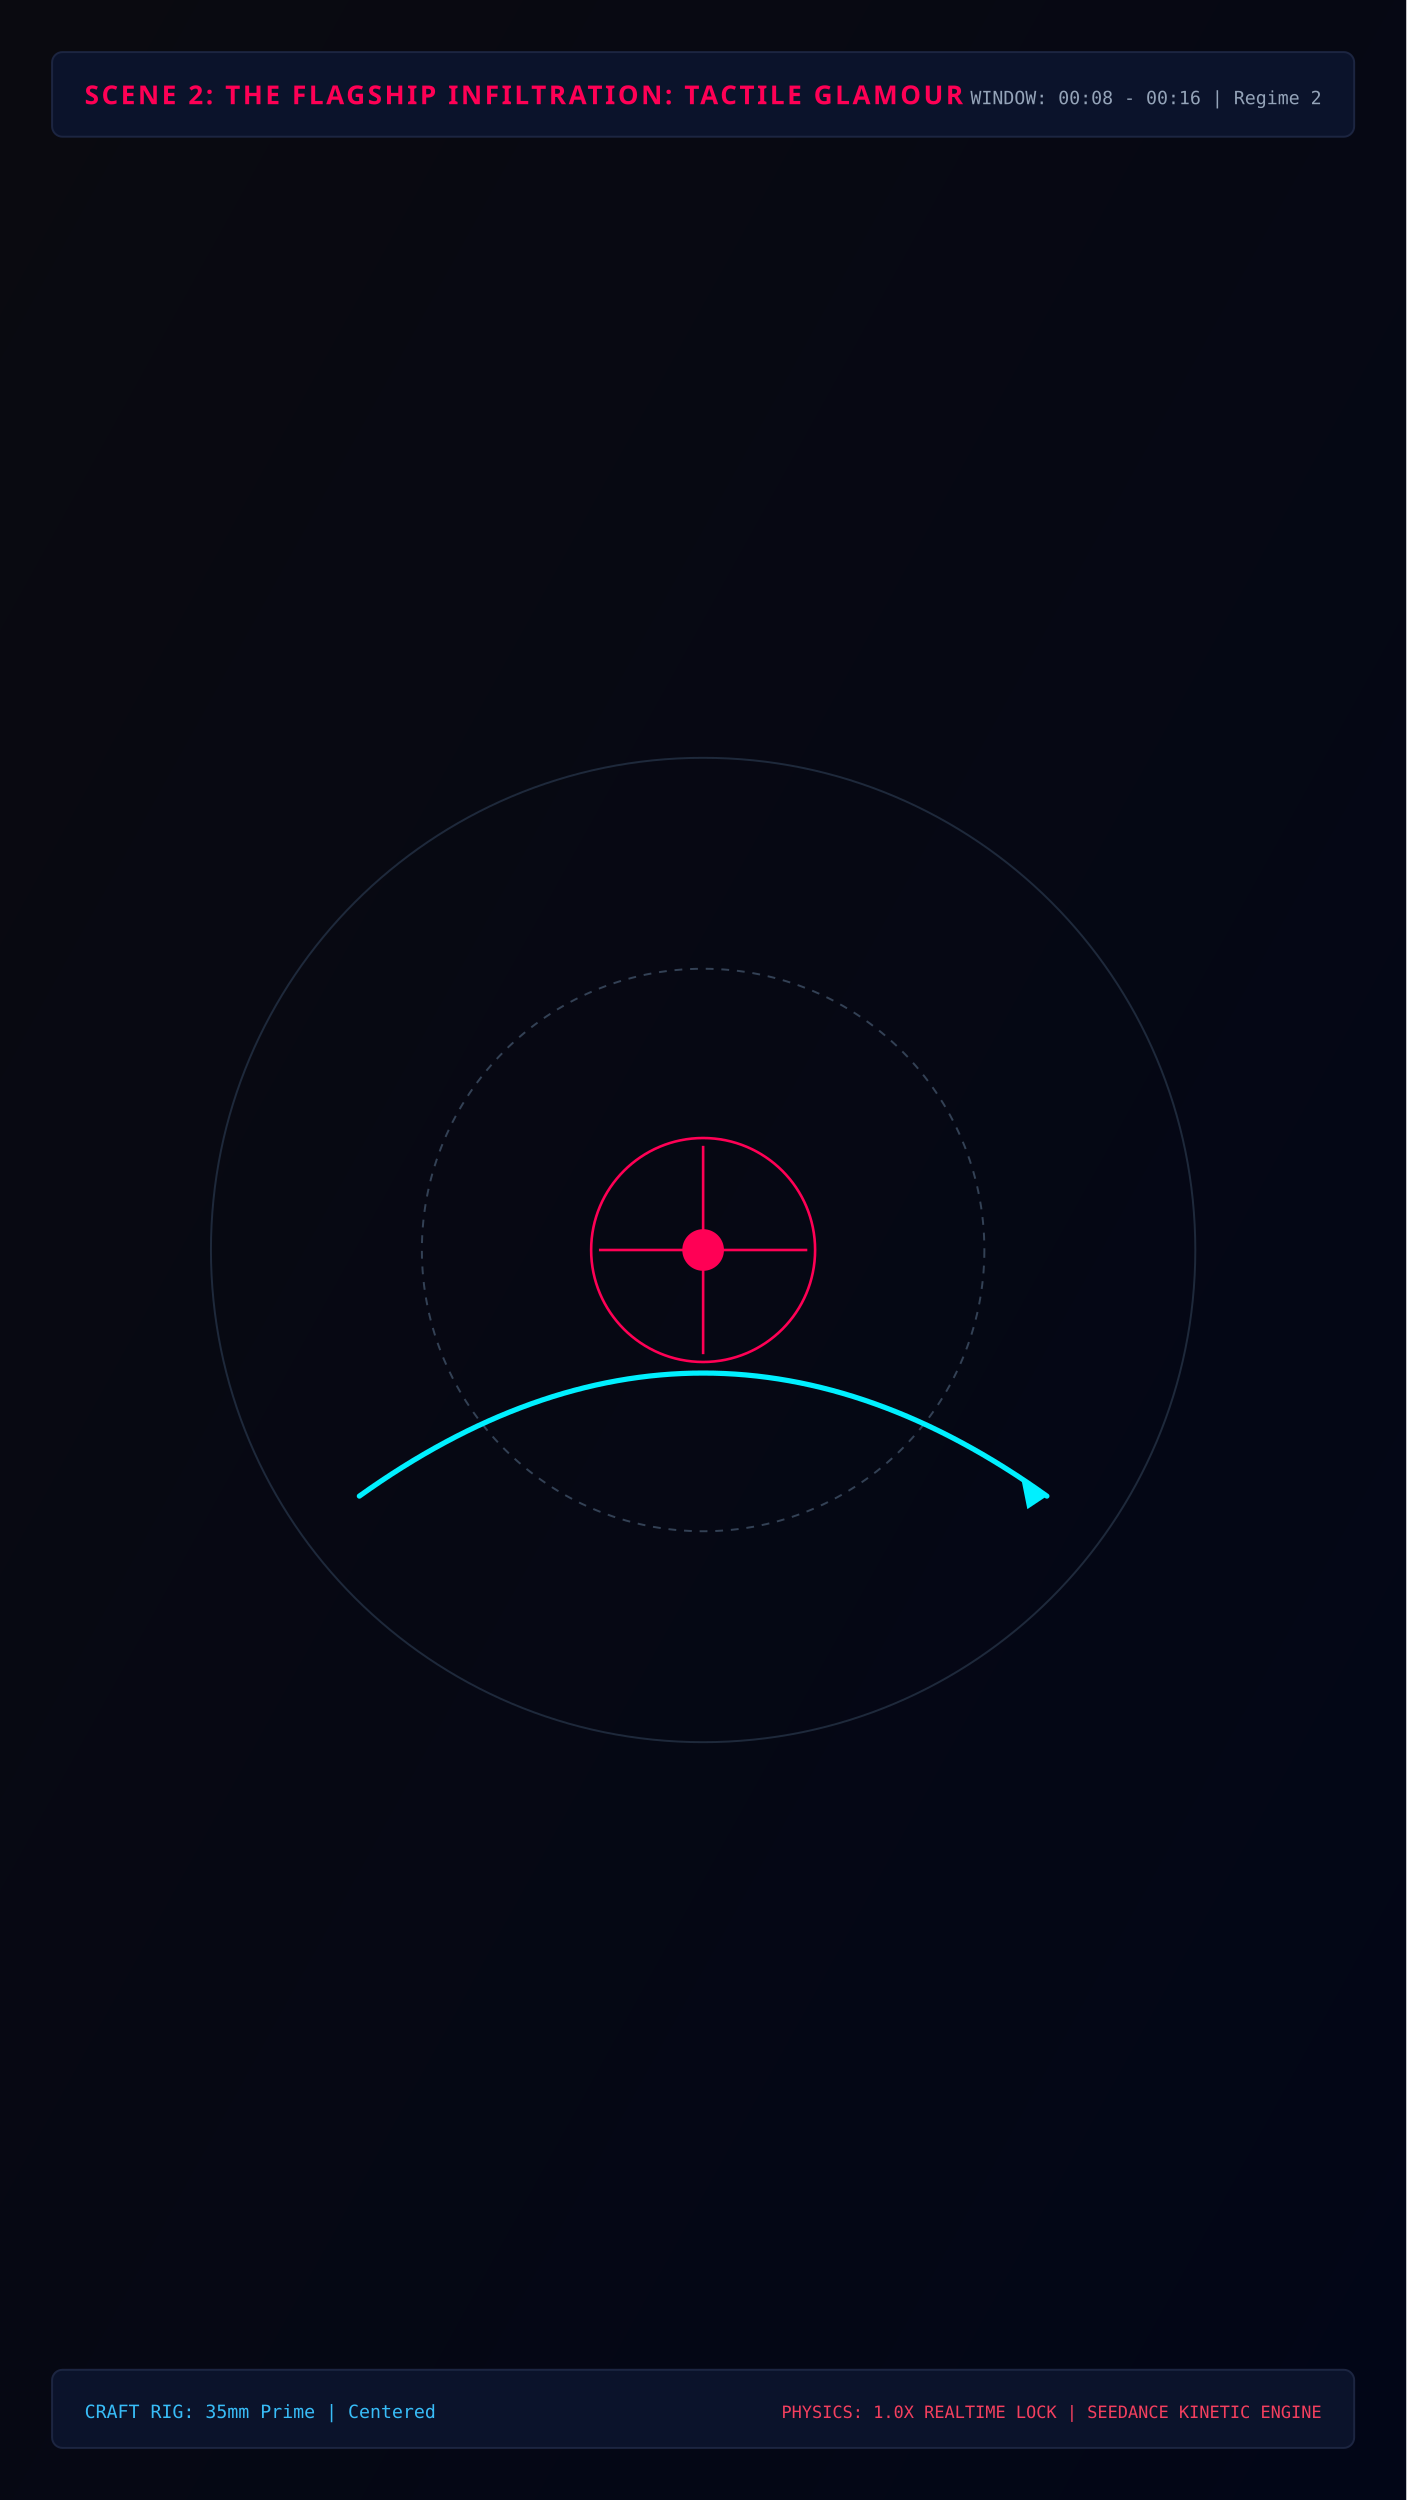
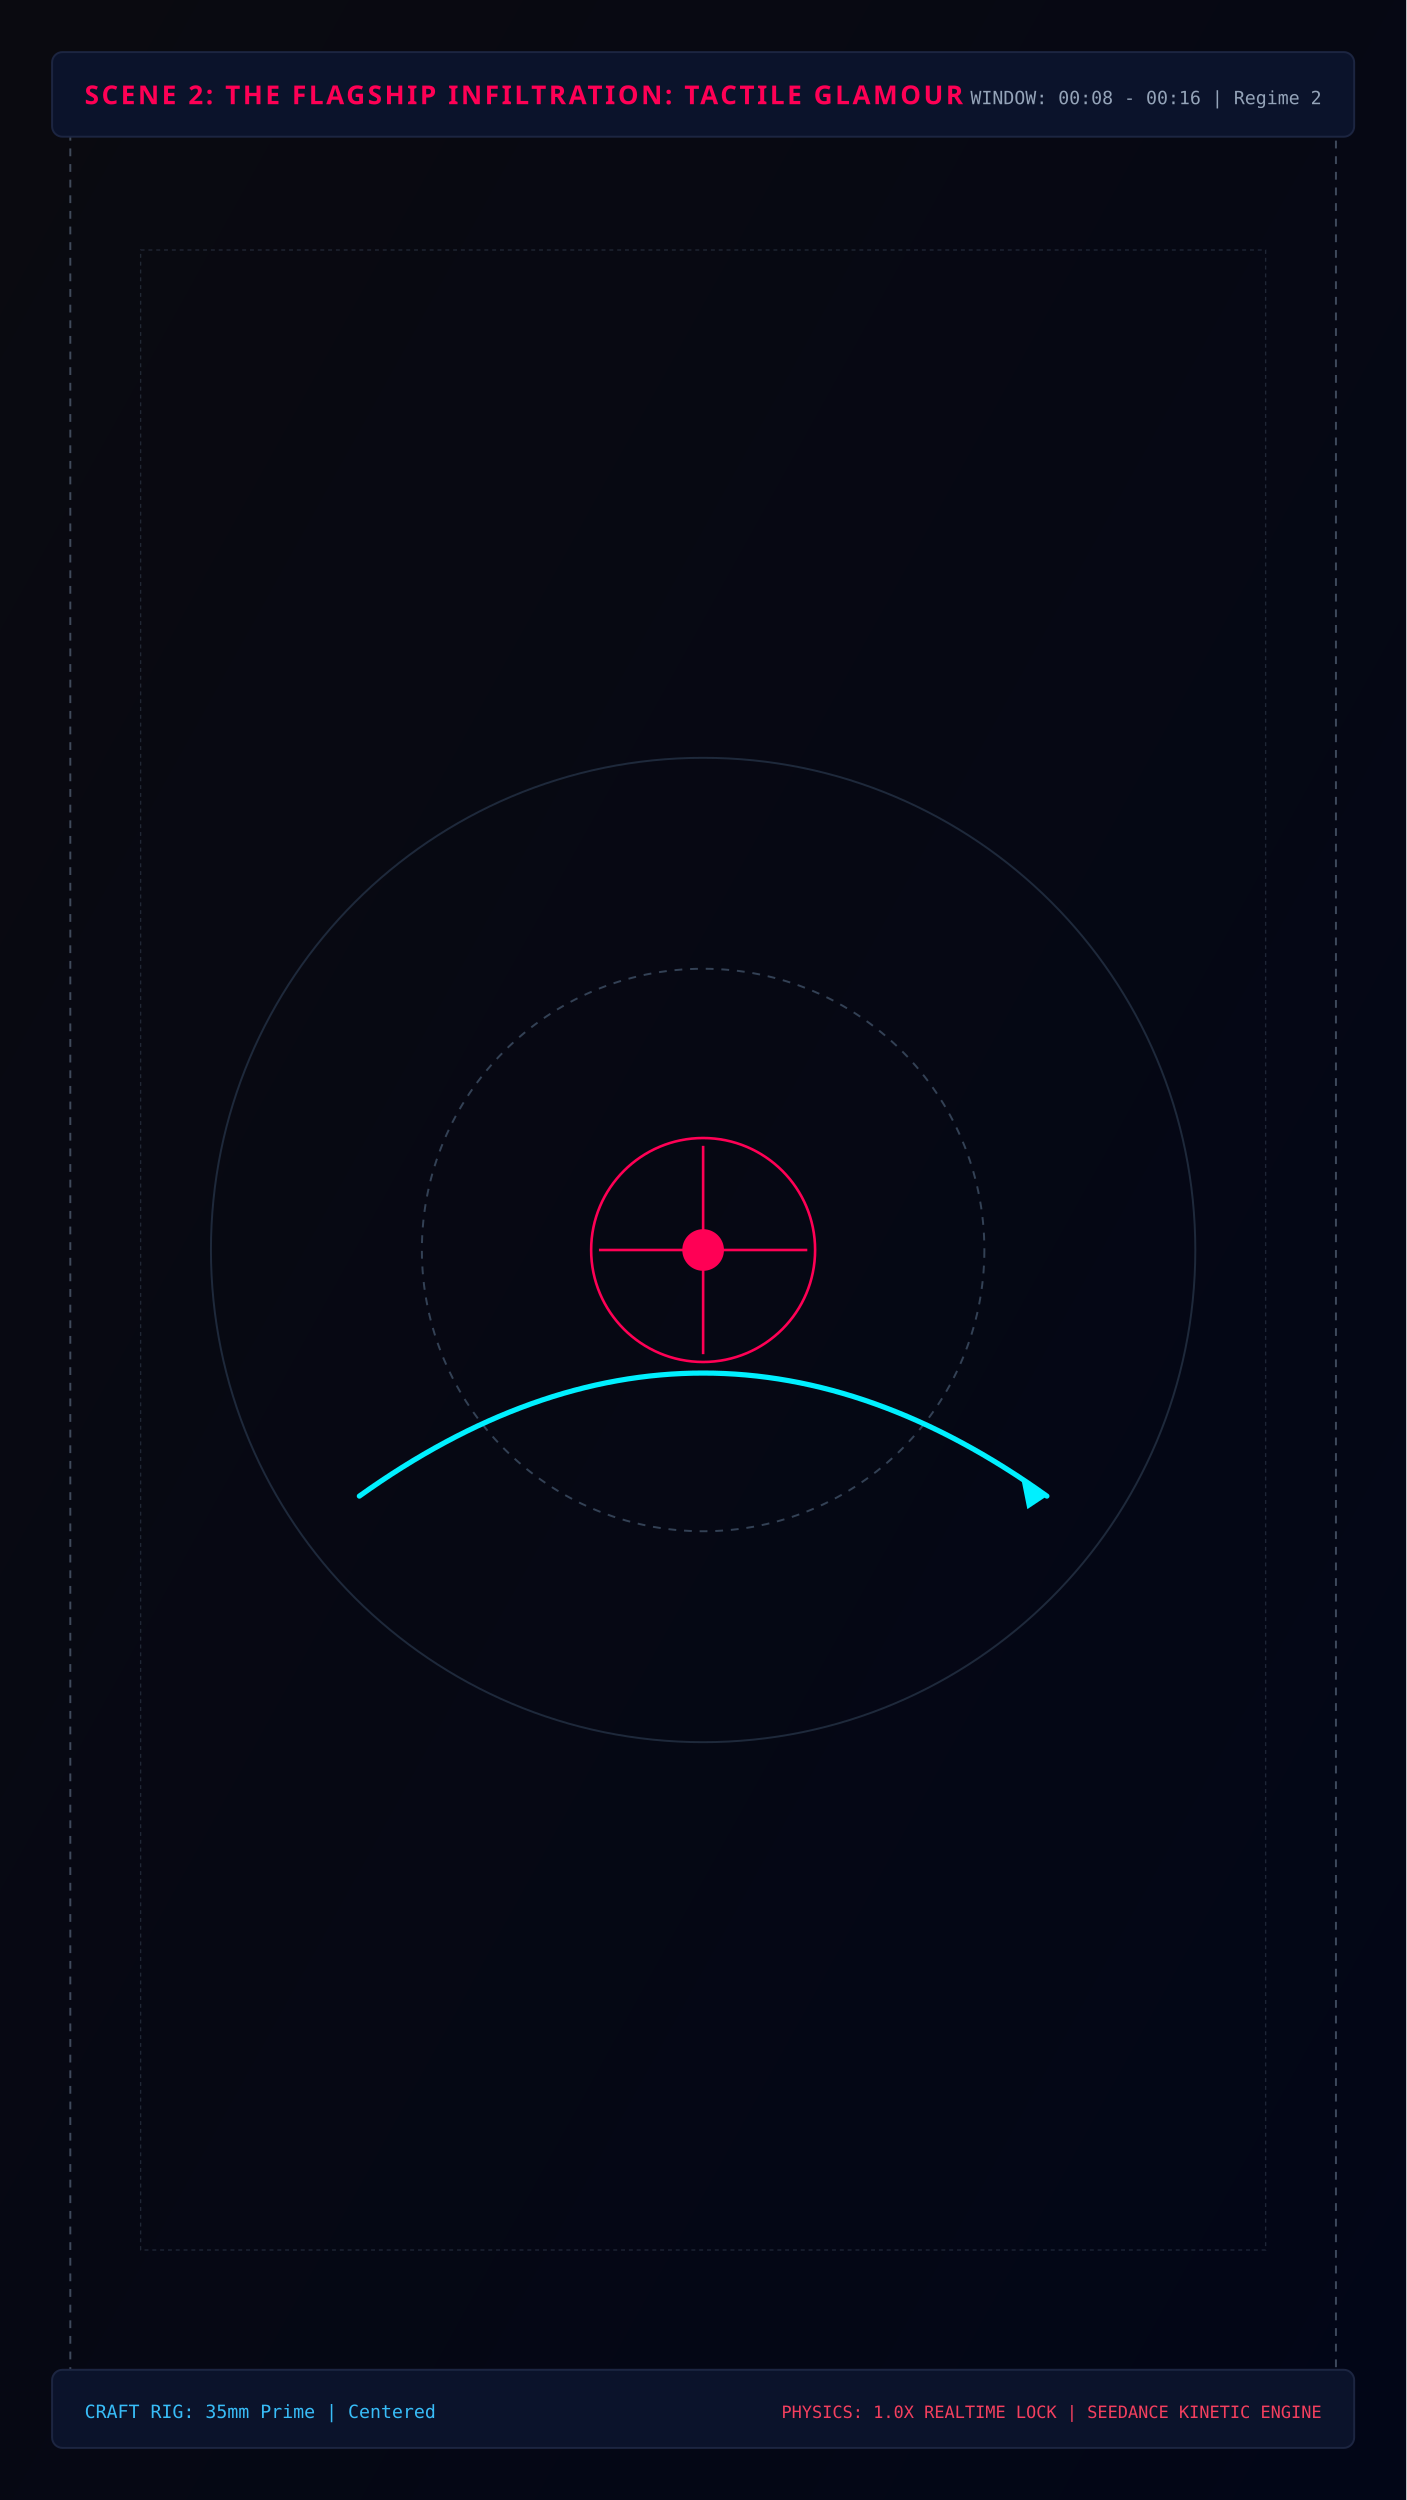
<svg xmlns="http://www.w3.org/2000/svg" viewBox="0 0 1080 1920" width="100%" height="100%">
  <defs>
    <linearGradient id="sceneGrad" x1="0%" y1="0%" x2="100%" y2="100%">
      <stop offset="0%" stop-color="#0A0A10" />
      <stop offset="100%" stop-color="#020617" />
    </linearGradient>
  </defs>
  <rect width="1080" height="1920" fill="url(#sceneGrad)" />
+   <rect class="safe-guide-action" x="54" y="96" width="972" height="1728" fill="none" stroke="#64748B" stroke-width="1.5" stroke-dasharray="6,6" opacity="0.6" />
+   <rect class="safe-guide-title" x="108" y="192" width="864" height="1536" fill="none" stroke="#475569" stroke-width="1" stroke-dasharray="3,3" opacity="0.4" />
  <circle cx="540" cy="960" r="378" fill="none" stroke="#1E293B" stroke-width="1.5" />
  <circle cx="540" cy="960" r="216" fill="none" stroke="#334155" stroke-width="1.5" stroke-dasharray="6,6" />
  <circle cx="540" cy="960" r="86" fill="none" stroke="#FF0055" stroke-width="2" />
  <path d="M 276 1149 Q 540 960 804 1149" fill="none" stroke="#00F0FF" stroke-width="4" stroke-linecap="round" />
  <polygon points="804,1149 784,1134 789,1159" fill="#00F0FF" />
  <circle cx="540" cy="960" r="16" fill="#FF0055" />
  <line x1="540" y1="880" x2="540" y2="1040" stroke="#FF0055" stroke-width="2" />
  <line x1="460" y1="960" x2="620" y2="960" stroke="#FF0055" stroke-width="2" />
  <rect x="40" y="40" width="1000" height="65" rx="8" fill="#0B132B" stroke="#1C2541" stroke-width="1.5" />
  <text x="65" y="80" font-family="'Space Grotesk', sans-serif" font-size="20" font-weight="700" fill="#FF0055" letter-spacing="2">
    SCENE 2: THE FLAGSHIP INFILTRATION: TACTILE GLAMOUR
  </text>
  <text x="1015" y="80" font-family="'JetBrains Mono', monospace" font-size="14" fill="#94A3B8" text-anchor="end">
    WINDOW: 00:08 - 00:16 | Regime 2
  </text>
  <rect x="40" y="1820" width="1000" height="60" rx="8" fill="#0B132B" stroke="#1C2541" stroke-width="1.5" />
  <text x="65" y="1857" font-family="'JetBrains Mono', monospace" font-size="14" fill="#38BDF8">
    CRAFT RIG: 35mm Prime | Centered
  </text>
  <text x="1015" y="1857" font-family="'JetBrains Mono', monospace" font-size="13" fill="#F43F5E" text-anchor="end">
    PHYSICS: 1.0X REALTIME LOCK | SEEDANCE KINETIC ENGINE
  </text>
</svg>
